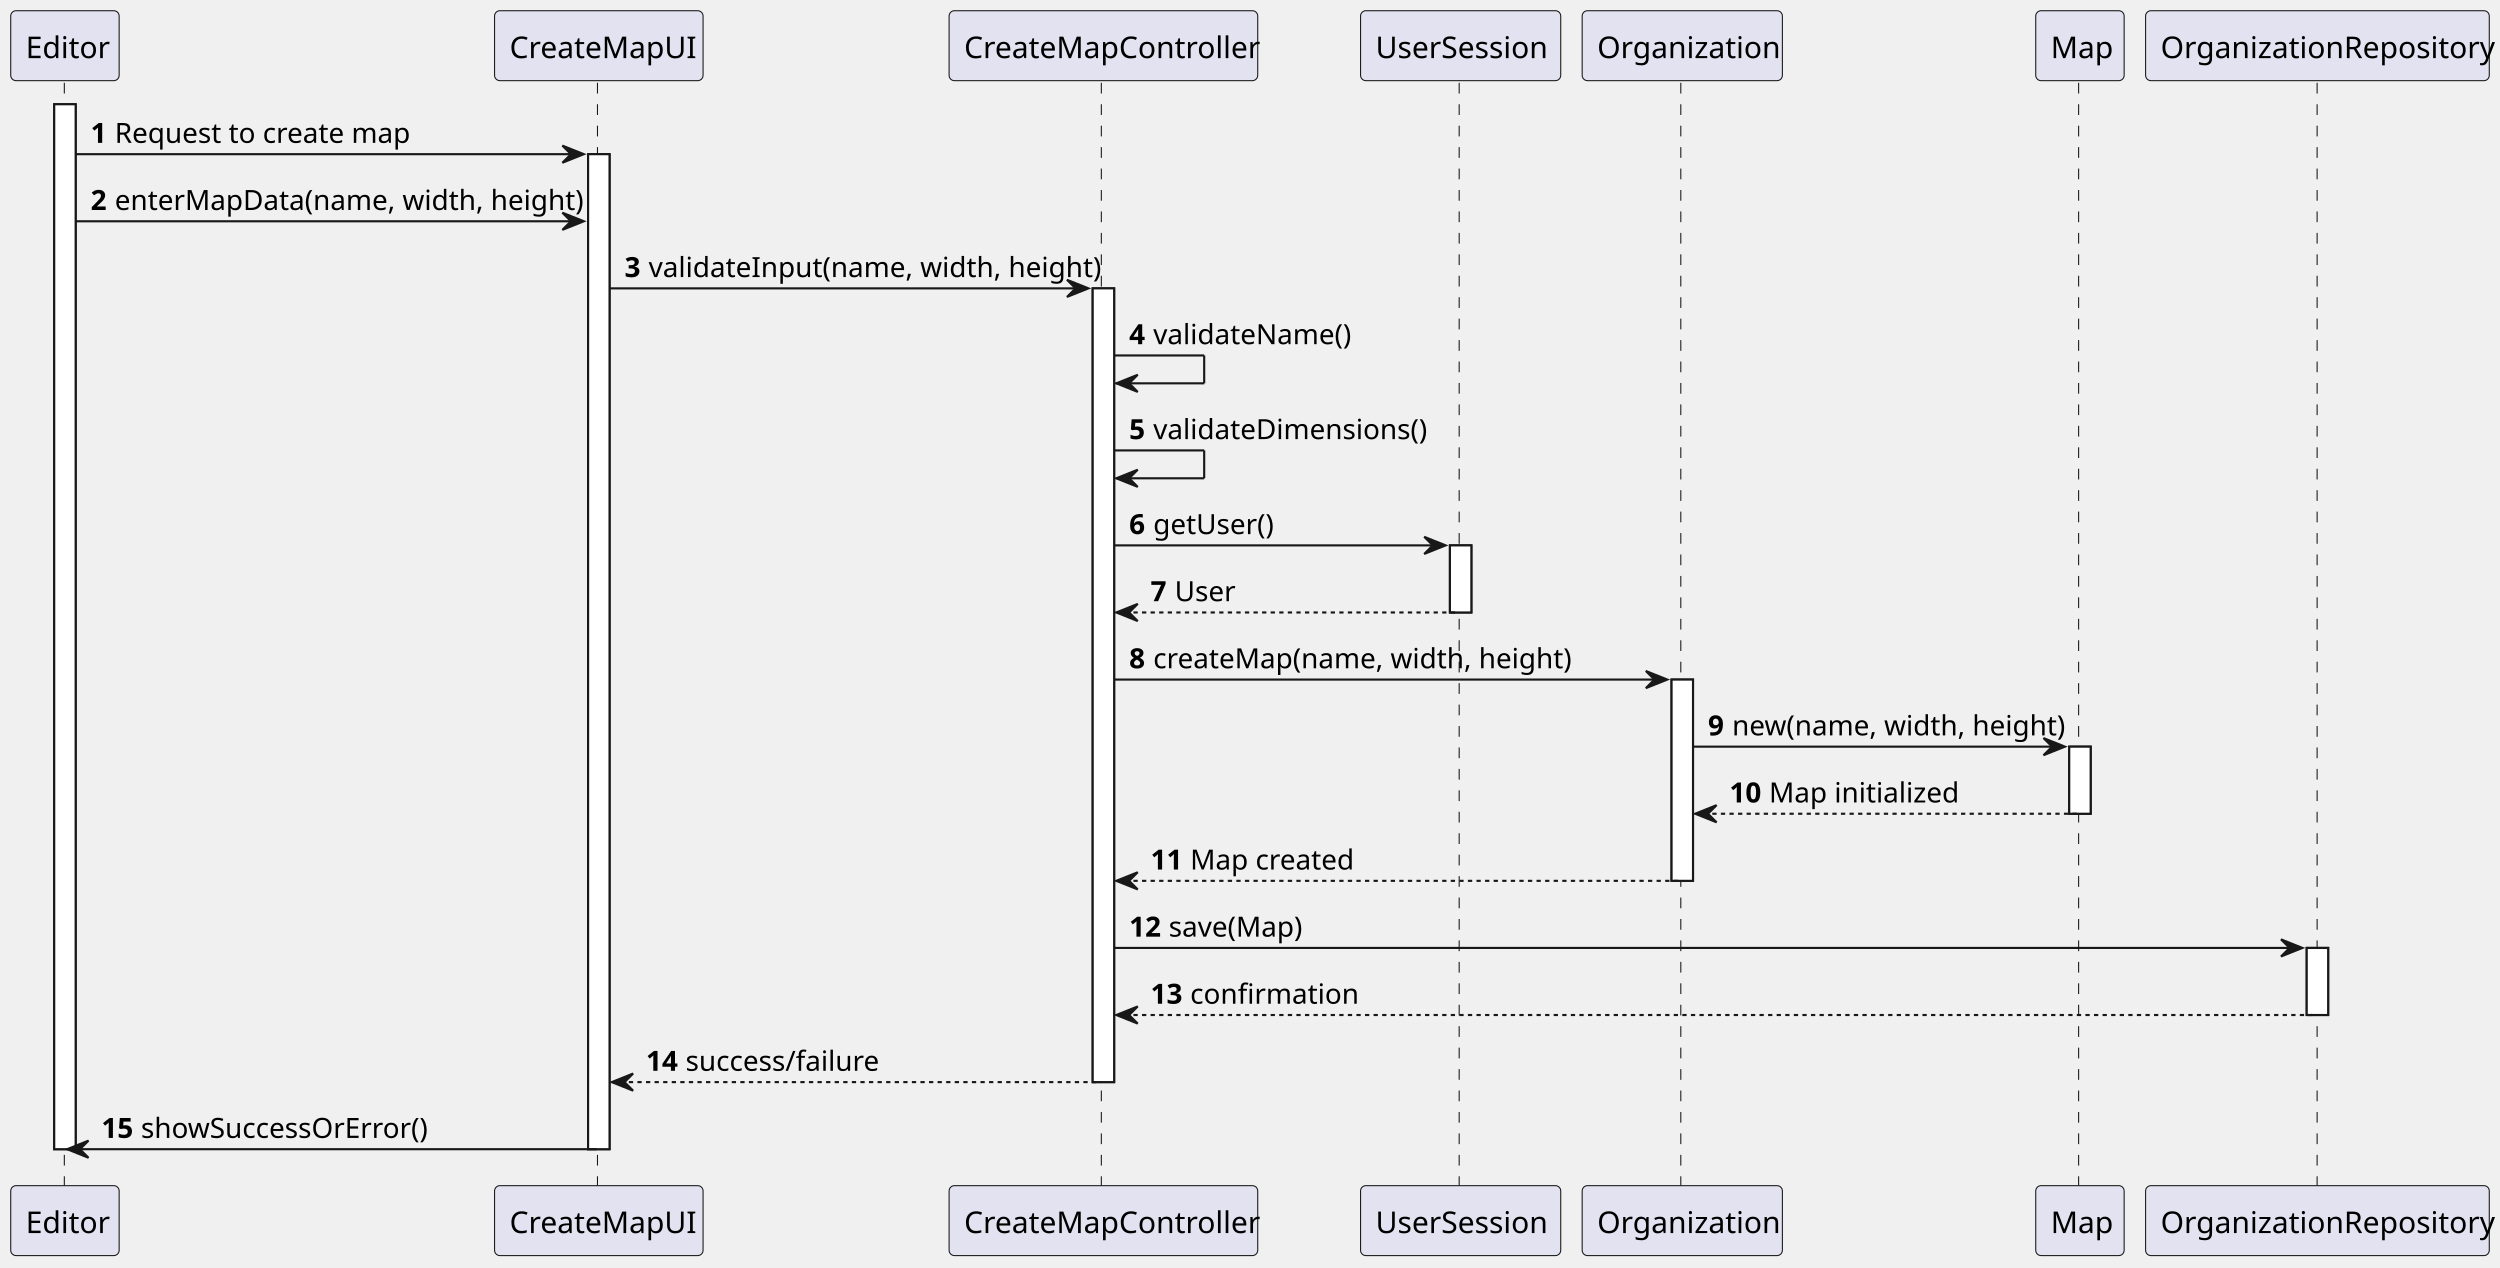
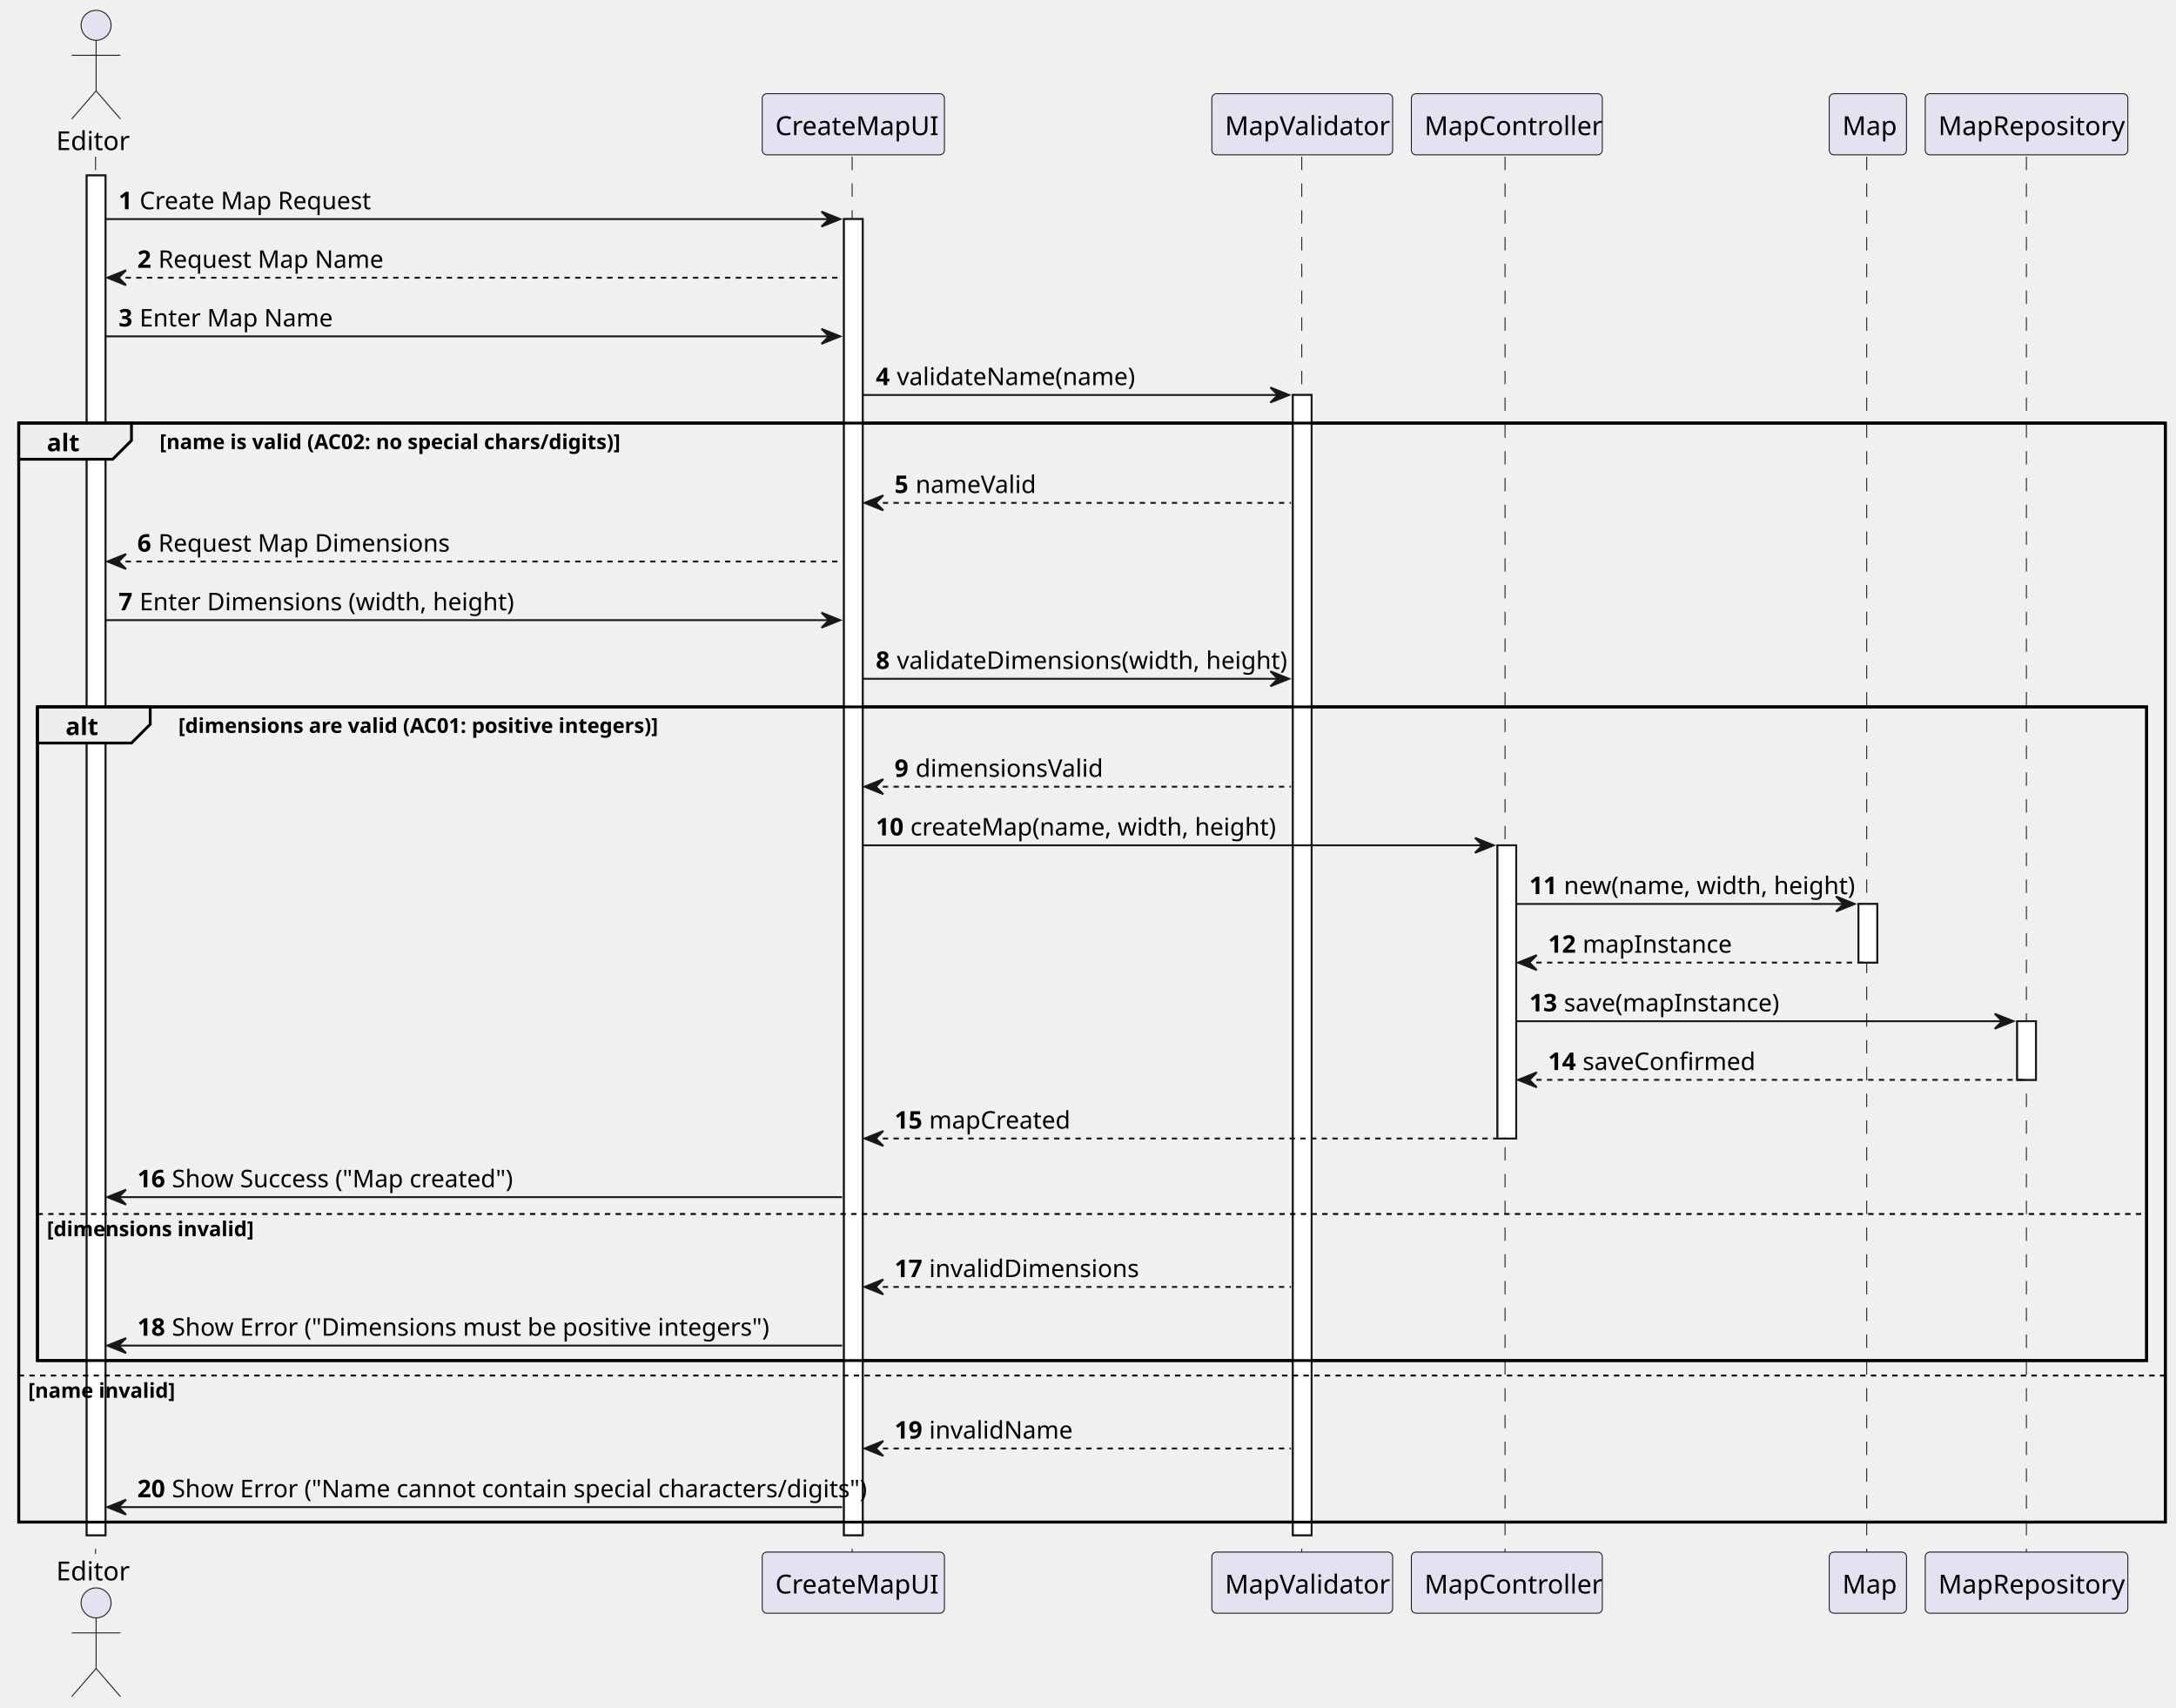
- <svg xmlns="http://www.w3.org/2000/svg" contentStyleType="text/css" height="591px" preserveAspectRatio="none" style="width:1166px;height:591px;background:#FFFFFF;" version="1.1" viewBox="0 0 1166 591" width="1166px" zoomAndPan="magnify">
+ <svg xmlns="http://www.w3.org/2000/svg" contentStyleType="text/css" height="638.4px" preserveAspectRatio="none" style="width:813px;height:638px;background:#FFFFFF;" version="1.1" viewBox="0 0 813 638" width="813.4px" zoomAndPan="magnify">
  <defs />
  <g>
-     <rect fill="#FFFFFF" height="487.365" style="stroke:#181818;stroke-width:1.0;" width="10" x="25.286" y="48.621" />
-     <rect fill="#FFFFFF" height="464.074" style="stroke:#181818;stroke-width:1.0;" width="10" x="274.289" y="71.912" />
-     <rect fill="#FFFFFF" height="370.201" style="stroke:#181818;stroke-width:1.0;" width="10" x="509.633" y="134.494" />
-     <rect fill="#FFFFFF" height="31.291" style="stroke:#181818;stroke-width:1.0;" width="10" x="676.243" y="254.367" />
-     <rect fill="#FFFFFF" height="93.873" style="stroke:#181818;stroke-width:1.0;" width="10" x="779.615" y="316.949" />
-     <rect fill="#FFFFFF" height="31.291" style="stroke:#181818;stroke-width:1.0;" width="10" x="965.085" y="348.24" />
-     <rect fill="#FFFFFF" height="31.291" style="stroke:#181818;stroke-width:1.0;" width="10" x="1075.851" y="442.113" />
-     <line style="stroke:#181818;stroke-width:0.5;stroke-dasharray:5.0,5.0;" x1="30" x2="30" y1="38.621" y2="553.986" />
-     <line style="stroke:#181818;stroke-width:0.5;stroke-dasharray:5.0,5.0;" x1="278.661" x2="278.661" y1="38.621" y2="553.986" />
-     <line style="stroke:#181818;stroke-width:0.5;stroke-dasharray:5.0,5.0;" x1="513.661" x2="513.661" y1="38.621" y2="553.986" />
-     <line style="stroke:#181818;stroke-width:0.5;stroke-dasharray:5.0,5.0;" x1="680.56" x2="680.56" y1="38.621" y2="553.986" />
-     <line style="stroke:#181818;stroke-width:0.5;stroke-dasharray:5.0,5.0;" x1="783.925" x2="783.925" y1="38.621" y2="553.986" />
-     <line style="stroke:#181818;stroke-width:0.5;stroke-dasharray:5.0,5.0;" x1="969.468" x2="969.468" y1="38.621" y2="553.986" />
-     <line style="stroke:#181818;stroke-width:0.5;stroke-dasharray:5.0,5.0;" x1="1080.703" x2="1080.703" y1="38.621" y2="553.986" />
-     <rect fill="#E2E2F0" height="32.621" rx="2.5" ry="2.5" style="stroke:#181818;stroke-width:0.5;" width="50.572" x="5" y="5" />
-     <text fill="#000000" font-family="sans-serif" font-size="14" lengthAdjust="spacing" textLength="36.572" x="12" y="27.107">Editor</text>
-     <rect fill="#E2E2F0" height="32.621" rx="2.5" ry="2.5" style="stroke:#181818;stroke-width:0.5;" width="50.572" x="5" y="552.986" />
-     <text fill="#000000" font-family="sans-serif" font-size="14" lengthAdjust="spacing" textLength="36.572" x="12" y="575.094">Editor</text>
-     <rect fill="#E2E2F0" height="32.621" rx="2.5" ry="2.5" style="stroke:#181818;stroke-width:0.5;" width="97.255" x="230.661" y="5" />
-     <text fill="#000000" font-family="sans-serif" font-size="14" lengthAdjust="spacing" textLength="83.255" x="237.661" y="27.107">CreateMapUI</text>
-     <rect fill="#E2E2F0" height="32.621" rx="2.5" ry="2.5" style="stroke:#181818;stroke-width:0.5;" width="97.255" x="230.661" y="552.986" />
-     <text fill="#000000" font-family="sans-serif" font-size="14" lengthAdjust="spacing" textLength="83.255" x="237.661" y="575.094">CreateMapUI</text>
-     <rect fill="#E2E2F0" height="32.621" rx="2.5" ry="2.5" style="stroke:#181818;stroke-width:0.5;" width="143.944" x="442.661" y="5" />
-     <text fill="#000000" font-family="sans-serif" font-size="14" lengthAdjust="spacing" textLength="129.944" x="449.661" y="27.107">CreateMapController</text>
-     <rect fill="#E2E2F0" height="32.621" rx="2.5" ry="2.5" style="stroke:#181818;stroke-width:0.5;" width="143.944" x="442.661" y="552.986" />
-     <text fill="#000000" font-family="sans-serif" font-size="14" lengthAdjust="spacing" textLength="129.944" x="449.661" y="575.094">CreateMapController</text>
-     <rect fill="#E2E2F0" height="32.621" rx="2.5" ry="2.5" style="stroke:#181818;stroke-width:0.5;" width="93.365" x="634.56" y="5" />
-     <text fill="#000000" font-family="sans-serif" font-size="14" lengthAdjust="spacing" textLength="79.365" x="641.56" y="27.107">UserSession</text>
-     <rect fill="#E2E2F0" height="32.621" rx="2.5" ry="2.5" style="stroke:#181818;stroke-width:0.5;" width="93.365" x="634.56" y="552.986" />
-     <text fill="#000000" font-family="sans-serif" font-size="14" lengthAdjust="spacing" textLength="79.365" x="641.56" y="575.094">UserSession</text>
-     <rect fill="#E2E2F0" height="32.621" rx="2.5" ry="2.5" style="stroke:#181818;stroke-width:0.5;" width="93.379" x="737.925" y="5" />
-     <text fill="#000000" font-family="sans-serif" font-size="14" lengthAdjust="spacing" textLength="79.379" x="744.925" y="27.107">Organization</text>
-     <rect fill="#E2E2F0" height="32.621" rx="2.5" ry="2.5" style="stroke:#181818;stroke-width:0.5;" width="93.379" x="737.925" y="552.986" />
-     <text fill="#000000" font-family="sans-serif" font-size="14" lengthAdjust="spacing" textLength="79.379" x="744.925" y="575.094">Organization</text>
-     <rect fill="#E2E2F0" height="32.621" rx="2.5" ry="2.5" style="stroke:#181818;stroke-width:0.5;" width="41.234" x="949.468" y="5" />
-     <text fill="#000000" font-family="sans-serif" font-size="14" lengthAdjust="spacing" textLength="27.234" x="956.468" y="27.107">Map</text>
-     <rect fill="#E2E2F0" height="32.621" rx="2.5" ry="2.5" style="stroke:#181818;stroke-width:0.5;" width="41.234" x="949.468" y="552.986" />
-     <text fill="#000000" font-family="sans-serif" font-size="14" lengthAdjust="spacing" textLength="27.234" x="956.468" y="575.094">Map</text>
-     <rect fill="#E2E2F0" height="32.621" rx="2.5" ry="2.5" style="stroke:#181818;stroke-width:0.5;" width="160.296" x="1000.703" y="5" />
-     <text fill="#000000" font-family="sans-serif" font-size="14" lengthAdjust="spacing" textLength="146.296" x="1007.703" y="27.107">OrganizationRepository</text>
-     <rect fill="#E2E2F0" height="32.621" rx="2.5" ry="2.5" style="stroke:#181818;stroke-width:0.5;" width="160.296" x="1000.703" y="552.986" />
-     <text fill="#000000" font-family="sans-serif" font-size="14" lengthAdjust="spacing" textLength="146.296" x="1007.703" y="575.094">OrganizationRepository</text>
-     <rect fill="#FFFFFF" height="487.365" style="stroke:#181818;stroke-width:1.0;" width="10" x="25.286" y="48.621" />
-     <rect fill="#FFFFFF" height="464.074" style="stroke:#181818;stroke-width:1.0;" width="10" x="274.289" y="71.912" />
-     <rect fill="#FFFFFF" height="370.201" style="stroke:#181818;stroke-width:1.0;" width="10" x="509.633" y="134.494" />
-     <rect fill="#FFFFFF" height="31.291" style="stroke:#181818;stroke-width:1.0;" width="10" x="676.243" y="254.367" />
-     <rect fill="#FFFFFF" height="93.873" style="stroke:#181818;stroke-width:1.0;" width="10" x="779.615" y="316.949" />
-     <rect fill="#FFFFFF" height="31.291" style="stroke:#181818;stroke-width:1.0;" width="10" x="965.085" y="348.24" />
-     <rect fill="#FFFFFF" height="31.291" style="stroke:#181818;stroke-width:1.0;" width="10" x="1075.851" y="442.113" />
-     <polygon fill="#181818" points="262.289,67.912,272.289,71.912,262.289,75.912,266.289,71.912" style="stroke:#181818;stroke-width:1.0;" />
-     <line style="stroke:#181818;stroke-width:1.0;" x1="35.286" x2="268.289" y1="71.912" y2="71.912" />
-     <text fill="#000000" font-family="sans-serif" font-size="13" font-weight="bold" lengthAdjust="spacing" textLength="7.23" x="42.286" y="66.649">1</text>
-     <text fill="#000000" font-family="sans-serif" font-size="13" lengthAdjust="spacing" textLength="131.517" x="53.516" y="66.649">Request to create map</text>
-     <polygon fill="#181818" points="262.289,99.203,272.289,103.203,262.289,107.203,266.289,103.203" style="stroke:#181818;stroke-width:1.0;" />
-     <line style="stroke:#181818;stroke-width:1.0;" x1="35.286" x2="268.289" y1="103.203" y2="103.203" />
-     <text fill="#000000" font-family="sans-serif" font-size="13" font-weight="bold" lengthAdjust="spacing" textLength="7.23" x="42.286" y="97.94">2</text>
-     <text fill="#000000" font-family="sans-serif" font-size="13" lengthAdjust="spacing" textLength="203.773" x="53.516" y="97.94">enterMapData(name, width, height)</text>
-     <polygon fill="#181818" points="497.633,130.494,507.633,134.494,497.633,138.494,501.633,134.494" style="stroke:#181818;stroke-width:1.0;" />
-     <line style="stroke:#181818;stroke-width:1.0;" x1="284.289" x2="503.633" y1="134.494" y2="134.494" />
-     <text fill="#000000" font-family="sans-serif" font-size="13" font-weight="bold" lengthAdjust="spacing" textLength="7.23" x="291.289" y="129.231">3</text>
-     <text fill="#000000" font-family="sans-serif" font-size="13" lengthAdjust="spacing" textLength="195.114" x="302.519" y="129.231">validateInput(name, width, height)</text>
-     <line style="stroke:#181818;stroke-width:1.0;" x1="519.633" x2="561.633" y1="165.785" y2="165.785" />
-     <line style="stroke:#181818;stroke-width:1.0;" x1="561.633" x2="561.633" y1="165.785" y2="178.785" />
-     <line style="stroke:#181818;stroke-width:1.0;" x1="520.633" x2="561.633" y1="178.785" y2="178.785" />
-     <polygon fill="#181818" points="530.633,174.785,520.633,178.785,530.633,182.785,526.633,178.785" style="stroke:#181818;stroke-width:1.0;" />
-     <text fill="#000000" font-family="sans-serif" font-size="13" font-weight="bold" lengthAdjust="spacing" textLength="7.23" x="526.633" y="160.523">4</text>
-     <text fill="#000000" font-family="sans-serif" font-size="13" lengthAdjust="spacing" textLength="88.144" x="537.863" y="160.523">validateName()</text>
-     <line style="stroke:#181818;stroke-width:1.0;" x1="519.633" x2="561.633" y1="210.076" y2="210.076" />
-     <line style="stroke:#181818;stroke-width:1.0;" x1="561.633" x2="561.633" y1="210.076" y2="223.076" />
-     <line style="stroke:#181818;stroke-width:1.0;" x1="520.633" x2="561.633" y1="223.076" y2="223.076" />
-     <polygon fill="#181818" points="530.633,219.076,520.633,223.076,530.633,227.076,526.633,223.076" style="stroke:#181818;stroke-width:1.0;" />
-     <text fill="#000000" font-family="sans-serif" font-size="13" font-weight="bold" lengthAdjust="spacing" textLength="7.23" x="526.633" y="204.814">5</text>
-     <text fill="#000000" font-family="sans-serif" font-size="13" lengthAdjust="spacing" textLength="121.38" x="537.863" y="204.814">validateDimensions()</text>
-     <polygon fill="#181818" points="664.243,250.367,674.243,254.367,664.243,258.367,668.243,254.367" style="stroke:#181818;stroke-width:1.0;" />
-     <line style="stroke:#181818;stroke-width:1.0;" x1="519.633" x2="670.243" y1="254.367" y2="254.367" />
-     <text fill="#000000" font-family="sans-serif" font-size="13" font-weight="bold" lengthAdjust="spacing" textLength="7.23" x="526.633" y="249.105">6</text>
-     <text fill="#000000" font-family="sans-serif" font-size="13" lengthAdjust="spacing" textLength="54.177" x="537.863" y="249.105">getUser()</text>
-     <polygon fill="#181818" points="530.633,281.658,520.633,285.658,530.633,289.658,526.633,285.658" style="stroke:#181818;stroke-width:1.0;" />
-     <line style="stroke:#181818;stroke-width:1.0;stroke-dasharray:2.0,2.0;" x1="524.633" x2="680.243" y1="285.658" y2="285.658" />
-     <text fill="#000000" font-family="sans-serif" font-size="13" font-weight="bold" lengthAdjust="spacing" textLength="7.23" x="536.633" y="280.396">7</text>
-     <text fill="#000000" font-family="sans-serif" font-size="13" lengthAdjust="spacing" textLength="27.447" x="547.863" y="280.396">User</text>
-     <polygon fill="#181818" points="767.615,312.949,777.615,316.949,767.615,320.949,771.615,316.949" style="stroke:#181818;stroke-width:1.0;" />
-     <line style="stroke:#181818;stroke-width:1.0;" x1="519.633" x2="773.615" y1="316.949" y2="316.949" />
-     <text fill="#000000" font-family="sans-serif" font-size="13" font-weight="bold" lengthAdjust="spacing" textLength="7.23" x="526.633" y="311.687">8</text>
-     <text fill="#000000" font-family="sans-serif" font-size="13" lengthAdjust="spacing" textLength="182.812" x="537.863" y="311.687">createMap(name, width, height)</text>
-     <polygon fill="#181818" points="953.085,344.24,963.085,348.24,953.085,352.24,957.085,348.24" style="stroke:#181818;stroke-width:1.0;" />
-     <line style="stroke:#181818;stroke-width:1.0;" x1="789.615" x2="959.085" y1="348.24" y2="348.24" />
-     <text fill="#000000" font-family="sans-serif" font-size="13" font-weight="bold" lengthAdjust="spacing" textLength="7.23" x="796.615" y="342.978">9</text>
-     <text fill="#000000" font-family="sans-serif" font-size="13" lengthAdjust="spacing" textLength="145.241" x="807.845" y="342.978">new(name, width, height)</text>
-     <polygon fill="#181818" points="800.615,375.531,790.615,379.531,800.615,383.531,796.615,379.531" style="stroke:#181818;stroke-width:1.0;" />
-     <line style="stroke:#181818;stroke-width:1.0;stroke-dasharray:2.0,2.0;" x1="794.615" x2="969.085" y1="379.531" y2="379.531" />
-     <text fill="#000000" font-family="sans-serif" font-size="13" font-weight="bold" lengthAdjust="spacing" textLength="14.46" x="806.615" y="374.269">10</text>
-     <text fill="#000000" font-family="sans-serif" font-size="13" lengthAdjust="spacing" textLength="82.374" x="825.075" y="374.269">Map initialized</text>
-     <polygon fill="#181818" points="530.633,406.822,520.633,410.822,530.633,414.822,526.633,410.822" style="stroke:#181818;stroke-width:1.0;" />
-     <line style="stroke:#181818;stroke-width:1.0;stroke-dasharray:2.0,2.0;" x1="524.633" x2="783.615" y1="410.822" y2="410.822" />
-     <text fill="#000000" font-family="sans-serif" font-size="13" font-weight="bold" lengthAdjust="spacing" textLength="14.46" x="536.633" y="405.56">11</text>
-     <text fill="#000000" font-family="sans-serif" font-size="13" lengthAdjust="spacing" textLength="72.262" x="555.093" y="405.56">Map created</text>
-     <polygon fill="#181818" points="1063.851,438.113,1073.851,442.113,1063.851,446.113,1067.851,442.113" style="stroke:#181818;stroke-width:1.0;" />
-     <line style="stroke:#181818;stroke-width:1.0;" x1="519.633" x2="1069.851" y1="442.113" y2="442.113" />
-     <text fill="#000000" font-family="sans-serif" font-size="13" font-weight="bold" lengthAdjust="spacing" textLength="14.46" x="526.633" y="436.851">12</text>
-     <text fill="#000000" font-family="sans-serif" font-size="13" lengthAdjust="spacing" textLength="61.407" x="545.093" y="436.851">save(Map)</text>
-     <polygon fill="#181818" points="530.633,469.404,520.633,473.404,530.633,477.404,526.633,473.404" style="stroke:#181818;stroke-width:1.0;" />
-     <line style="stroke:#181818;stroke-width:1.0;stroke-dasharray:2.0,2.0;" x1="524.633" x2="1079.851" y1="473.404" y2="473.404" />
-     <text fill="#000000" font-family="sans-serif" font-size="13" font-weight="bold" lengthAdjust="spacing" textLength="14.46" x="536.633" y="468.142">13</text>
-     <text fill="#000000" font-family="sans-serif" font-size="13" lengthAdjust="spacing" textLength="70.808" x="555.093" y="468.142">confirmation</text>
-     <polygon fill="#181818" points="295.289,500.695,285.289,504.695,295.289,508.695,291.289,504.695" style="stroke:#181818;stroke-width:1.0;" />
-     <line style="stroke:#181818;stroke-width:1.0;stroke-dasharray:2.0,2.0;" x1="289.289" x2="513.633" y1="504.695" y2="504.695" />
-     <text fill="#000000" font-family="sans-serif" font-size="13" font-weight="bold" lengthAdjust="spacing" textLength="14.46" x="301.289" y="499.433">14</text>
-     <text fill="#000000" font-family="sans-serif" font-size="13" lengthAdjust="spacing" textLength="85.979" x="319.748" y="499.433">success/failure</text>
-     <polygon fill="#181818" points="41.286,531.986,31.286,535.986,41.286,539.986,37.286,535.986" style="stroke:#181818;stroke-width:1.0;" />
-     <line style="stroke:#181818;stroke-width:1.0;" x1="35.286" x2="278.289" y1="535.986" y2="535.986" />
-     <text fill="#000000" font-family="sans-serif" font-size="13" font-weight="bold" lengthAdjust="spacing" textLength="14.46" x="47.286" y="530.724">15</text>
-     <text fill="#000000" font-family="sans-serif" font-size="13" lengthAdjust="spacing" textLength="131.466" x="65.746" y="530.724">showSuccessOrError()</text>
+     <rect fill="#FFFFFF" height="507.965" style="stroke:#181818;stroke-width:0.7;" width="7" x="32.4" y="65.535" />
+     <rect fill="#FFFFFF" height="491.661" style="stroke:#181818;stroke-width:0.7;" width="7" x="315.32" y="81.838" />
+     <rect fill="#FFFFFF" height="425.95" style="stroke:#181818;stroke-width:0.7;" width="7" x="483.041" y="147.55" />
+     <rect fill="#FFFFFF" height="109.519" style="stroke:#181818;stroke-width:0.7;" width="7" x="559.486" y="315.779" />
+     <rect fill="#FFFFFF" height="21.904" style="stroke:#181818;stroke-width:0.7;" width="7" x="694.376" y="337.683" />
+     <rect fill="#FFFFFF" height="21.904" style="stroke:#181818;stroke-width:0.7;" width="7" x="753.661" y="381.49" />
+     <rect fill="none" height="410.55" style="stroke:#000000;stroke-width:1.05;" width="802.014" x="7" y="158.05" />
+     <rect fill="none" height="244.182" style="stroke:#000000;stroke-width:1.05;" width="788.014" x="14" y="264.068" />
+     <line style="stroke:#181818;stroke-width:0.35;stroke-dasharray:5.0,5.0;" x1="35.7" x2="35.7" y1="58.535" y2="580.5" />
+     <line style="stroke:#181818;stroke-width:0.35;stroke-dasharray:5.0,5.0;" x1="318.381" x2="318.381" y1="58.535" y2="580.5" />
+     <line style="stroke:#181818;stroke-width:0.35;stroke-dasharray:5.0,5.0;" x1="486.37" x2="486.37" y1="58.535" y2="580.5" />
+     <line style="stroke:#181818;stroke-width:0.35;stroke-dasharray:5.0,5.0;" x1="562.312" x2="562.312" y1="58.535" y2="580.5" />
+     <line style="stroke:#181818;stroke-width:0.35;stroke-dasharray:5.0,5.0;" x1="697.444" x2="697.444" y1="58.535" y2="580.5" />
+     <line style="stroke:#181818;stroke-width:0.35;stroke-dasharray:5.0,5.0;" x1="757.108" x2="757.108" y1="58.535" y2="580.5" />
+     <text fill="#000000" font-family="sans-serif" font-size="9.8" lengthAdjust="spacing" textLength="25.601" x="21" y="56.075">Editor</text>
+     <ellipse cx="35.9" cy="9.45" fill="#E2E2F0" rx="5.6" ry="5.6" style="stroke:#181818;stroke-width:0.35;" />
+     <path d="M35.9,15.05 L35.9,33.95 M26.8,20.65 L45,20.65 M35.9,33.95 L26.8,44.45 M35.9,33.95 L45,44.45 " fill="none" style="stroke:#181818;stroke-width:0.35;" />
+     <text fill="#000000" font-family="sans-serif" font-size="9.8" lengthAdjust="spacing" textLength="25.601" x="21" y="590.375">Editor</text>
+     <ellipse cx="35.9" cy="598.784" fill="#E2E2F0" rx="5.6" ry="5.6" style="stroke:#181818;stroke-width:0.35;" />
+     <path d="M35.9,604.384 L35.9,623.284 M26.8,609.984 L45,609.984 M35.9,623.284 L26.8,633.784 M35.9,623.284 L45,633.784 " fill="none" style="stroke:#181818;stroke-width:0.35;" />
+     <rect fill="#E2E2F0" height="22.835" rx="1.75" ry="1.75" style="stroke:#181818;stroke-width:0.35;" width="68.078" x="284.781" y="35" />
+     <text fill="#000000" font-family="sans-serif" font-size="9.8" lengthAdjust="spacing" textLength="58.278" x="289.681" y="50.475">CreateMapUI</text>
+     <rect fill="#E2E2F0" height="22.835" rx="1.75" ry="1.75" style="stroke:#181818;stroke-width:0.35;" width="68.078" x="284.781" y="579.8" />
+     <text fill="#000000" font-family="sans-serif" font-size="9.8" lengthAdjust="spacing" textLength="58.278" x="289.681" y="595.275">CreateMapUI</text>
+     <rect fill="#E2E2F0" height="22.835" rx="1.75" ry="1.75" style="stroke:#181818;stroke-width:0.35;" width="67.543" x="452.77" y="35" />
+     <text fill="#000000" font-family="sans-serif" font-size="9.8" lengthAdjust="spacing" textLength="57.742" x="457.67" y="50.475">MapValidator</text>
+     <rect fill="#E2E2F0" height="22.835" rx="1.75" ry="1.75" style="stroke:#181818;stroke-width:0.35;" width="67.543" x="452.77" y="579.8" />
+     <text fill="#000000" font-family="sans-serif" font-size="9.8" lengthAdjust="spacing" textLength="57.742" x="457.67" y="595.275">MapValidator</text>
+     <rect fill="#E2E2F0" height="22.835" rx="1.75" ry="1.75" style="stroke:#181818;stroke-width:0.35;" width="71.347" x="527.312" y="35" />
+     <text fill="#000000" font-family="sans-serif" font-size="9.8" lengthAdjust="spacing" textLength="61.547" x="532.212" y="50.475">MapController</text>
+     <rect fill="#E2E2F0" height="22.835" rx="1.75" ry="1.75" style="stroke:#181818;stroke-width:0.35;" width="71.347" x="527.312" y="579.8" />
+     <text fill="#000000" font-family="sans-serif" font-size="9.8" lengthAdjust="spacing" textLength="61.547" x="532.212" y="595.275">MapController</text>
+     <rect fill="#E2E2F0" height="22.835" rx="1.75" ry="1.75" style="stroke:#181818;stroke-width:0.35;" width="28.864" x="683.444" y="35" />
+     <text fill="#000000" font-family="sans-serif" font-size="9.8" lengthAdjust="spacing" textLength="19.064" x="688.344" y="50.475">Map</text>
+     <rect fill="#E2E2F0" height="22.835" rx="1.75" ry="1.75" style="stroke:#181818;stroke-width:0.35;" width="28.864" x="683.444" y="579.8" />
+     <text fill="#000000" font-family="sans-serif" font-size="9.8" lengthAdjust="spacing" textLength="19.064" x="688.344" y="595.275">Map</text>
+     <rect fill="#E2E2F0" height="22.835" rx="1.75" ry="1.75" style="stroke:#181818;stroke-width:0.35;" width="75.706" x="719.308" y="35" />
+     <text fill="#000000" font-family="sans-serif" font-size="9.8" lengthAdjust="spacing" textLength="65.906" x="724.208" y="50.475">MapRepository</text>
+     <rect fill="#E2E2F0" height="22.835" rx="1.75" ry="1.75" style="stroke:#181818;stroke-width:0.35;" width="75.706" x="719.308" y="579.8" />
+     <text fill="#000000" font-family="sans-serif" font-size="9.8" lengthAdjust="spacing" textLength="65.906" x="724.208" y="595.275">MapRepository</text>
+     <rect fill="#FFFFFF" height="507.965" style="stroke:#181818;stroke-width:0.7;" width="7" x="32.4" y="65.535" />
+     <rect fill="#FFFFFF" height="491.661" style="stroke:#181818;stroke-width:0.7;" width="7" x="315.32" y="81.838" />
+     <rect fill="#FFFFFF" height="425.95" style="stroke:#181818;stroke-width:0.7;" width="7" x="483.041" y="147.55" />
+     <rect fill="#FFFFFF" height="109.519" style="stroke:#181818;stroke-width:0.7;" width="7" x="559.486" y="315.779" />
+     <rect fill="#FFFFFF" height="21.904" style="stroke:#181818;stroke-width:0.7;" width="7" x="694.376" y="337.683" />
+     <rect fill="#FFFFFF" height="21.904" style="stroke:#181818;stroke-width:0.7;" width="7" x="753.661" y="381.49" />
+     <polygon fill="#181818" points="306.92,79.038,313.92,81.838,306.92,84.638,309.72,81.838" style="stroke:#181818;stroke-width:0.7;" />
+     <line style="stroke:#181818;stroke-width:0.7;" x1="39.4" x2="311.12" y1="81.838" y2="81.838" />
+     <text fill="#000000" font-family="sans-serif" font-size="9.1" font-weight="bold" lengthAdjust="spacing" textLength="5.061" x="44.3" y="78.155">1</text>
+     <text fill="#000000" font-family="sans-serif" font-size="9.1" lengthAdjust="spacing" textLength="83.966" x="52.161" y="78.155">Create Map Request</text>
+     <polygon fill="#181818" points="47.1,100.942,40.1,103.742,47.1,106.542,44.3,103.742" style="stroke:#181818;stroke-width:0.7;" />
+     <line style="stroke:#181818;stroke-width:0.7;stroke-dasharray:2.0,2.0;" x1="42.9" x2="314.62" y1="103.742" y2="103.742" />
+     <text fill="#000000" font-family="sans-serif" font-size="9.1" font-weight="bold" lengthAdjust="spacing" textLength="5.061" x="51.3" y="100.058">2</text>
+     <text fill="#000000" font-family="sans-serif" font-size="9.1" lengthAdjust="spacing" textLength="80.927" x="59.161" y="100.058">Request Map Name</text>
+     <polygon fill="#181818" points="306.92,122.846,313.92,125.646,306.92,128.446,309.72,125.646" style="stroke:#181818;stroke-width:0.7;" />
+     <line style="stroke:#181818;stroke-width:0.7;" x1="39.4" x2="311.12" y1="125.646" y2="125.646" />
+     <text fill="#000000" font-family="sans-serif" font-size="9.1" font-weight="bold" lengthAdjust="spacing" textLength="5.061" x="44.3" y="121.962">3</text>
+     <text fill="#000000" font-family="sans-serif" font-size="9.1" lengthAdjust="spacing" textLength="68.783" x="52.161" y="121.962">Enter Map Name</text>
+     <polygon fill="#181818" points="474.641,144.75,481.641,147.55,474.641,150.35,477.441,147.55" style="stroke:#181818;stroke-width:0.7;" />
+     <line style="stroke:#181818;stroke-width:0.7;" x1="322.32" x2="478.841" y1="147.55" y2="147.55" />
+     <text fill="#000000" font-family="sans-serif" font-size="9.1" font-weight="bold" lengthAdjust="spacing" textLength="5.061" x="327.22" y="143.866">4</text>
+     <text fill="#000000" font-family="sans-serif" font-size="9.1" lengthAdjust="spacing" textLength="84.464" x="335.081" y="143.866">validateName(name)</text>
+     <path d="M7,158.05 L49.12,158.05 L49.12,164.553 L42.12,171.553 L7,171.553 L7,158.05 " fill="#EEEEEE" style="stroke:#000000;stroke-width:1.05;" />
+     <rect fill="none" height="410.55" style="stroke:#000000;stroke-width:1.05;" width="802.014" x="7" y="158.05" />
+     <text fill="#000000" font-family="sans-serif" font-size="9.1" font-weight="bold" lengthAdjust="spacing" textLength="10.62" x="17.5" y="168.569">alt</text>
+     <text fill="#000000" font-family="sans-serif" font-size="7.7" font-weight="bold" lengthAdjust="spacing" textLength="168.163" x="59.62" y="167.759">[name is valid (AC02: no special chars/digits)]</text>
+     <polygon fill="#181818" points="330.02,185.057,323.02,187.857,330.02,190.657,327.22,187.857" style="stroke:#181818;stroke-width:0.7;" />
+     <line style="stroke:#181818;stroke-width:0.7;stroke-dasharray:2.0,2.0;" x1="325.82" x2="482.341" y1="187.857" y2="187.857" />
+     <text fill="#000000" font-family="sans-serif" font-size="9.1" font-weight="bold" lengthAdjust="spacing" textLength="5.061" x="334.22" y="184.173">5</text>
+     <text fill="#000000" font-family="sans-serif" font-size="9.1" lengthAdjust="spacing" textLength="42.998" x="342.081" y="184.173">nameValid</text>
+     <polygon fill="#181818" points="47.1,206.961,40.1,209.761,47.1,212.561,44.3,209.761" style="stroke:#181818;stroke-width:0.7;" />
+     <line style="stroke:#181818;stroke-width:0.7;stroke-dasharray:2.0,2.0;" x1="42.9" x2="314.62" y1="209.761" y2="209.761" />
+     <text fill="#000000" font-family="sans-serif" font-size="9.1" font-weight="bold" lengthAdjust="spacing" textLength="5.061" x="51.3" y="206.077">6</text>
+     <text fill="#000000" font-family="sans-serif" font-size="9.1" lengthAdjust="spacing" textLength="104.192" x="59.161" y="206.077">Request Map Dimensions</text>
+     <polygon fill="#181818" points="306.92,228.864,313.92,231.665,306.92,234.464,309.72,231.665" style="stroke:#181818;stroke-width:0.7;" />
+     <line style="stroke:#181818;stroke-width:0.7;" x1="39.4" x2="311.12" y1="231.665" y2="231.665" />
+     <text fill="#000000" font-family="sans-serif" font-size="9.1" font-weight="bold" lengthAdjust="spacing" textLength="5.061" x="44.3" y="227.981">7</text>
+     <text fill="#000000" font-family="sans-serif" font-size="9.1" lengthAdjust="spacing" textLength="131.501" x="52.161" y="227.981">Enter Dimensions (width, height)</text>
+     <polygon fill="#181818" points="474.641,250.768,481.641,253.568,474.641,256.368,477.441,253.568" style="stroke:#181818;stroke-width:0.7;" />
+     <line style="stroke:#181818;stroke-width:0.7;" x1="322.32" x2="478.841" y1="253.568" y2="253.568" />
+     <text fill="#000000" font-family="sans-serif" font-size="9.1" font-weight="bold" lengthAdjust="spacing" textLength="5.061" x="327.22" y="249.884">8</text>
+     <text fill="#000000" font-family="sans-serif" font-size="9.1" lengthAdjust="spacing" textLength="136.06" x="335.081" y="249.884">validateDimensions(width, height)</text>
+     <path d="M14,264.068 L56.12,264.068 L56.12,270.572 L49.12,277.572 L14,277.572 L14,264.068 " fill="#EEEEEE" style="stroke:#000000;stroke-width:1.05;" />
+     <rect fill="none" height="244.182" style="stroke:#000000;stroke-width:1.05;" width="788.014" x="14" y="264.068" />
+     <text fill="#000000" font-family="sans-serif" font-size="9.1" font-weight="bold" lengthAdjust="spacing" textLength="10.62" x="24.5" y="274.588">alt</text>
+     <text fill="#000000" font-family="sans-serif" font-size="7.7" font-weight="bold" lengthAdjust="spacing" textLength="174.149" x="66.62" y="273.777">[dimensions are valid (AC01: positive integers)]</text>
+     <polygon fill="#181818" points="330.02,291.076,323.02,293.876,330.02,296.676,327.22,293.876" style="stroke:#181818;stroke-width:0.7;" />
+     <line style="stroke:#181818;stroke-width:0.7;stroke-dasharray:2.0,2.0;" x1="325.82" x2="482.341" y1="293.876" y2="293.876" />
+     <text fill="#000000" font-family="sans-serif" font-size="9.1" font-weight="bold" lengthAdjust="spacing" textLength="5.061" x="334.22" y="290.192">9</text>
+     <text fill="#000000" font-family="sans-serif" font-size="9.1" lengthAdjust="spacing" textLength="66.264" x="342.081" y="290.192">dimensionsValid</text>
+     <polygon fill="#181818" points="551.086,312.979,558.086,315.779,551.086,318.579,553.886,315.779" style="stroke:#181818;stroke-width:0.7;" />
+     <line style="stroke:#181818;stroke-width:0.7;" x1="322.32" x2="555.286" y1="315.779" y2="315.779" />
+     <text fill="#000000" font-family="sans-serif" font-size="9.1" font-weight="bold" lengthAdjust="spacing" textLength="10.122" x="327.22" y="312.095">10</text>
+     <text fill="#000000" font-family="sans-serif" font-size="9.1" lengthAdjust="spacing" textLength="127.969" x="340.142" y="312.095">createMap(name, width, height)</text>
+     <polygon fill="#181818" points="685.976,334.883,692.976,337.683,685.976,340.483,688.776,337.683" style="stroke:#181818;stroke-width:0.7;" />
+     <line style="stroke:#181818;stroke-width:0.7;" x1="566.486" x2="690.176" y1="337.683" y2="337.683" />
+     <text fill="#000000" font-family="sans-serif" font-size="9.1" font-weight="bold" lengthAdjust="spacing" textLength="10.122" x="571.386" y="333.999">11</text>
+     <text fill="#000000" font-family="sans-serif" font-size="9.1" lengthAdjust="spacing" textLength="101.668" x="584.308" y="333.999">new(name, width, height)</text>
+     <polygon fill="#181818" points="574.186,356.787,567.186,359.587,574.186,362.387,571.386,359.587" style="stroke:#181818;stroke-width:0.7;" />
+     <line style="stroke:#181818;stroke-width:0.7;stroke-dasharray:2.0,2.0;" x1="569.986" x2="697.176" y1="359.587" y2="359.587" />
+     <text fill="#000000" font-family="sans-serif" font-size="9.1" font-weight="bold" lengthAdjust="spacing" textLength="10.122" x="578.386" y="355.903">12</text>
+     <text fill="#000000" font-family="sans-serif" font-size="9.1" lengthAdjust="spacing" textLength="52.103" x="591.308" y="355.903">mapInstance</text>
+     <polygon fill="#181818" points="745.261,378.69,752.261,381.49,745.261,384.29,748.061,381.49" style="stroke:#181818;stroke-width:0.7;" />
+     <line style="stroke:#181818;stroke-width:0.7;" x1="566.486" x2="749.461" y1="381.49" y2="381.49" />
+     <text fill="#000000" font-family="sans-serif" font-size="9.1" font-weight="bold" lengthAdjust="spacing" textLength="10.122" x="571.386" y="377.807">13</text>
+     <text fill="#000000" font-family="sans-serif" font-size="9.1" lengthAdjust="spacing" textLength="77.385" x="584.308" y="377.807">save(mapInstance)</text>
+     <polygon fill="#181818" points="574.186,400.594,567.186,403.394,574.186,406.194,571.386,403.394" style="stroke:#181818;stroke-width:0.7;" />
+     <line style="stroke:#181818;stroke-width:0.7;stroke-dasharray:2.0,2.0;" x1="569.986" x2="756.461" y1="403.394" y2="403.394" />
+     <text fill="#000000" font-family="sans-serif" font-size="9.1" font-weight="bold" lengthAdjust="spacing" textLength="10.122" x="578.386" y="399.71">14</text>
+     <text fill="#000000" font-family="sans-serif" font-size="9.1" lengthAdjust="spacing" textLength="61.198" x="591.308" y="399.71">saveConfirmed</text>
+     <polygon fill="#181818" points="330.02,422.498,323.02,425.298,330.02,428.098,327.22,425.298" style="stroke:#181818;stroke-width:0.7;" />
+     <line style="stroke:#181818;stroke-width:0.7;stroke-dasharray:2.0,2.0;" x1="325.82" x2="562.286" y1="425.298" y2="425.298" />
+     <text fill="#000000" font-family="sans-serif" font-size="9.1" font-weight="bold" lengthAdjust="spacing" textLength="10.122" x="334.22" y="421.614">15</text>
+     <text fill="#000000" font-family="sans-serif" font-size="9.1" lengthAdjust="spacing" textLength="50.077" x="347.142" y="421.614">mapCreated</text>
+     <polygon fill="#181818" points="47.1,444.402,40.1,447.202,47.1,450.002,44.3,447.202" style="stroke:#181818;stroke-width:0.7;" />
+     <line style="stroke:#181818;stroke-width:0.7;" x1="42.9" x2="314.62" y1="447.202" y2="447.202" />
+     <text fill="#000000" font-family="sans-serif" font-size="9.1" font-weight="bold" lengthAdjust="spacing" textLength="10.122" x="51.3" y="443.518">16</text>
+     <text fill="#000000" font-family="sans-serif" font-size="9.1" lengthAdjust="spacing" textLength="125.316" x="64.222" y="443.518">Show Success ("Map created")</text>
+     <line style="stroke:#000000;stroke-width:0.7;stroke-dasharray:2.0,2.0;" x1="14" x2="802.014" y1="453.502" y2="453.502" />
+     <text fill="#000000" font-family="sans-serif" font-size="7.7" font-weight="bold" lengthAdjust="spacing" textLength="74.443" x="17.5" y="461.811">[dimensions invalid]</text>
+     <polygon fill="#181818" points="330.02,477.947,323.02,480.747,330.02,483.547,327.22,480.747" style="stroke:#181818;stroke-width:0.7;" />
+     <line style="stroke:#181818;stroke-width:0.7;stroke-dasharray:2.0,2.0;" x1="325.82" x2="482.341" y1="480.747" y2="480.747" />
+     <text fill="#000000" font-family="sans-serif" font-size="9.1" font-weight="bold" lengthAdjust="spacing" textLength="10.122" x="334.22" y="477.063">17</text>
+     <text fill="#000000" font-family="sans-serif" font-size="9.1" lengthAdjust="spacing" textLength="73.338" x="347.142" y="477.063">invalidDimensions</text>
+     <polygon fill="#181818" points="47.1,499.851,40.1,502.651,47.1,505.451,44.3,502.651" style="stroke:#181818;stroke-width:0.7;" />
+     <line style="stroke:#181818;stroke-width:0.7;" x1="42.9" x2="314.62" y1="502.651" y2="502.651" />
+     <text fill="#000000" font-family="sans-serif" font-size="9.1" font-weight="bold" lengthAdjust="spacing" textLength="10.122" x="51.3" y="498.967">18</text>
+     <text fill="#000000" font-family="sans-serif" font-size="9.1" lengthAdjust="spacing" textLength="211.286" x="64.222" y="498.967">Show Error ("Dimensions must be positive integers")</text>
+     <line style="stroke:#000000;stroke-width:0.7;stroke-dasharray:2.0,2.0;" x1="7" x2="809.014" y1="513.851" y2="513.851" />
+     <text fill="#000000" font-family="sans-serif" font-size="7.7" font-weight="bold" lengthAdjust="spacing" textLength="51.772" x="10.5" y="522.16">[name invalid]</text>
+     <polygon fill="#181818" points="330.02,538.296,323.02,541.096,330.02,543.896,327.22,541.096" style="stroke:#181818;stroke-width:0.7;" />
+     <line style="stroke:#181818;stroke-width:0.7;stroke-dasharray:2.0,2.0;" x1="325.82" x2="482.341" y1="541.096" y2="541.096" />
+     <text fill="#000000" font-family="sans-serif" font-size="9.1" font-weight="bold" lengthAdjust="spacing" textLength="10.122" x="334.22" y="537.412">19</text>
+     <text fill="#000000" font-family="sans-serif" font-size="9.1" lengthAdjust="spacing" textLength="50.072" x="347.142" y="537.412">invalidName</text>
+     <polygon fill="#181818" points="47.1,560.2,40.1,563,47.1,565.8,44.3,563" style="stroke:#181818;stroke-width:0.7;" />
+     <line style="stroke:#181818;stroke-width:0.7;" x1="42.9" x2="314.62" y1="563" y2="563" />
+     <text fill="#000000" font-family="sans-serif" font-size="9.1" font-weight="bold" lengthAdjust="spacing" textLength="10.122" x="51.3" y="559.316">20</text>
+     <text fill="#000000" font-family="sans-serif" font-size="9.1" lengthAdjust="spacing" textLength="246.198" x="64.222" y="559.316">Show Error ("Name cannot contain special characters/digits")</text>
  </g>
</svg>
